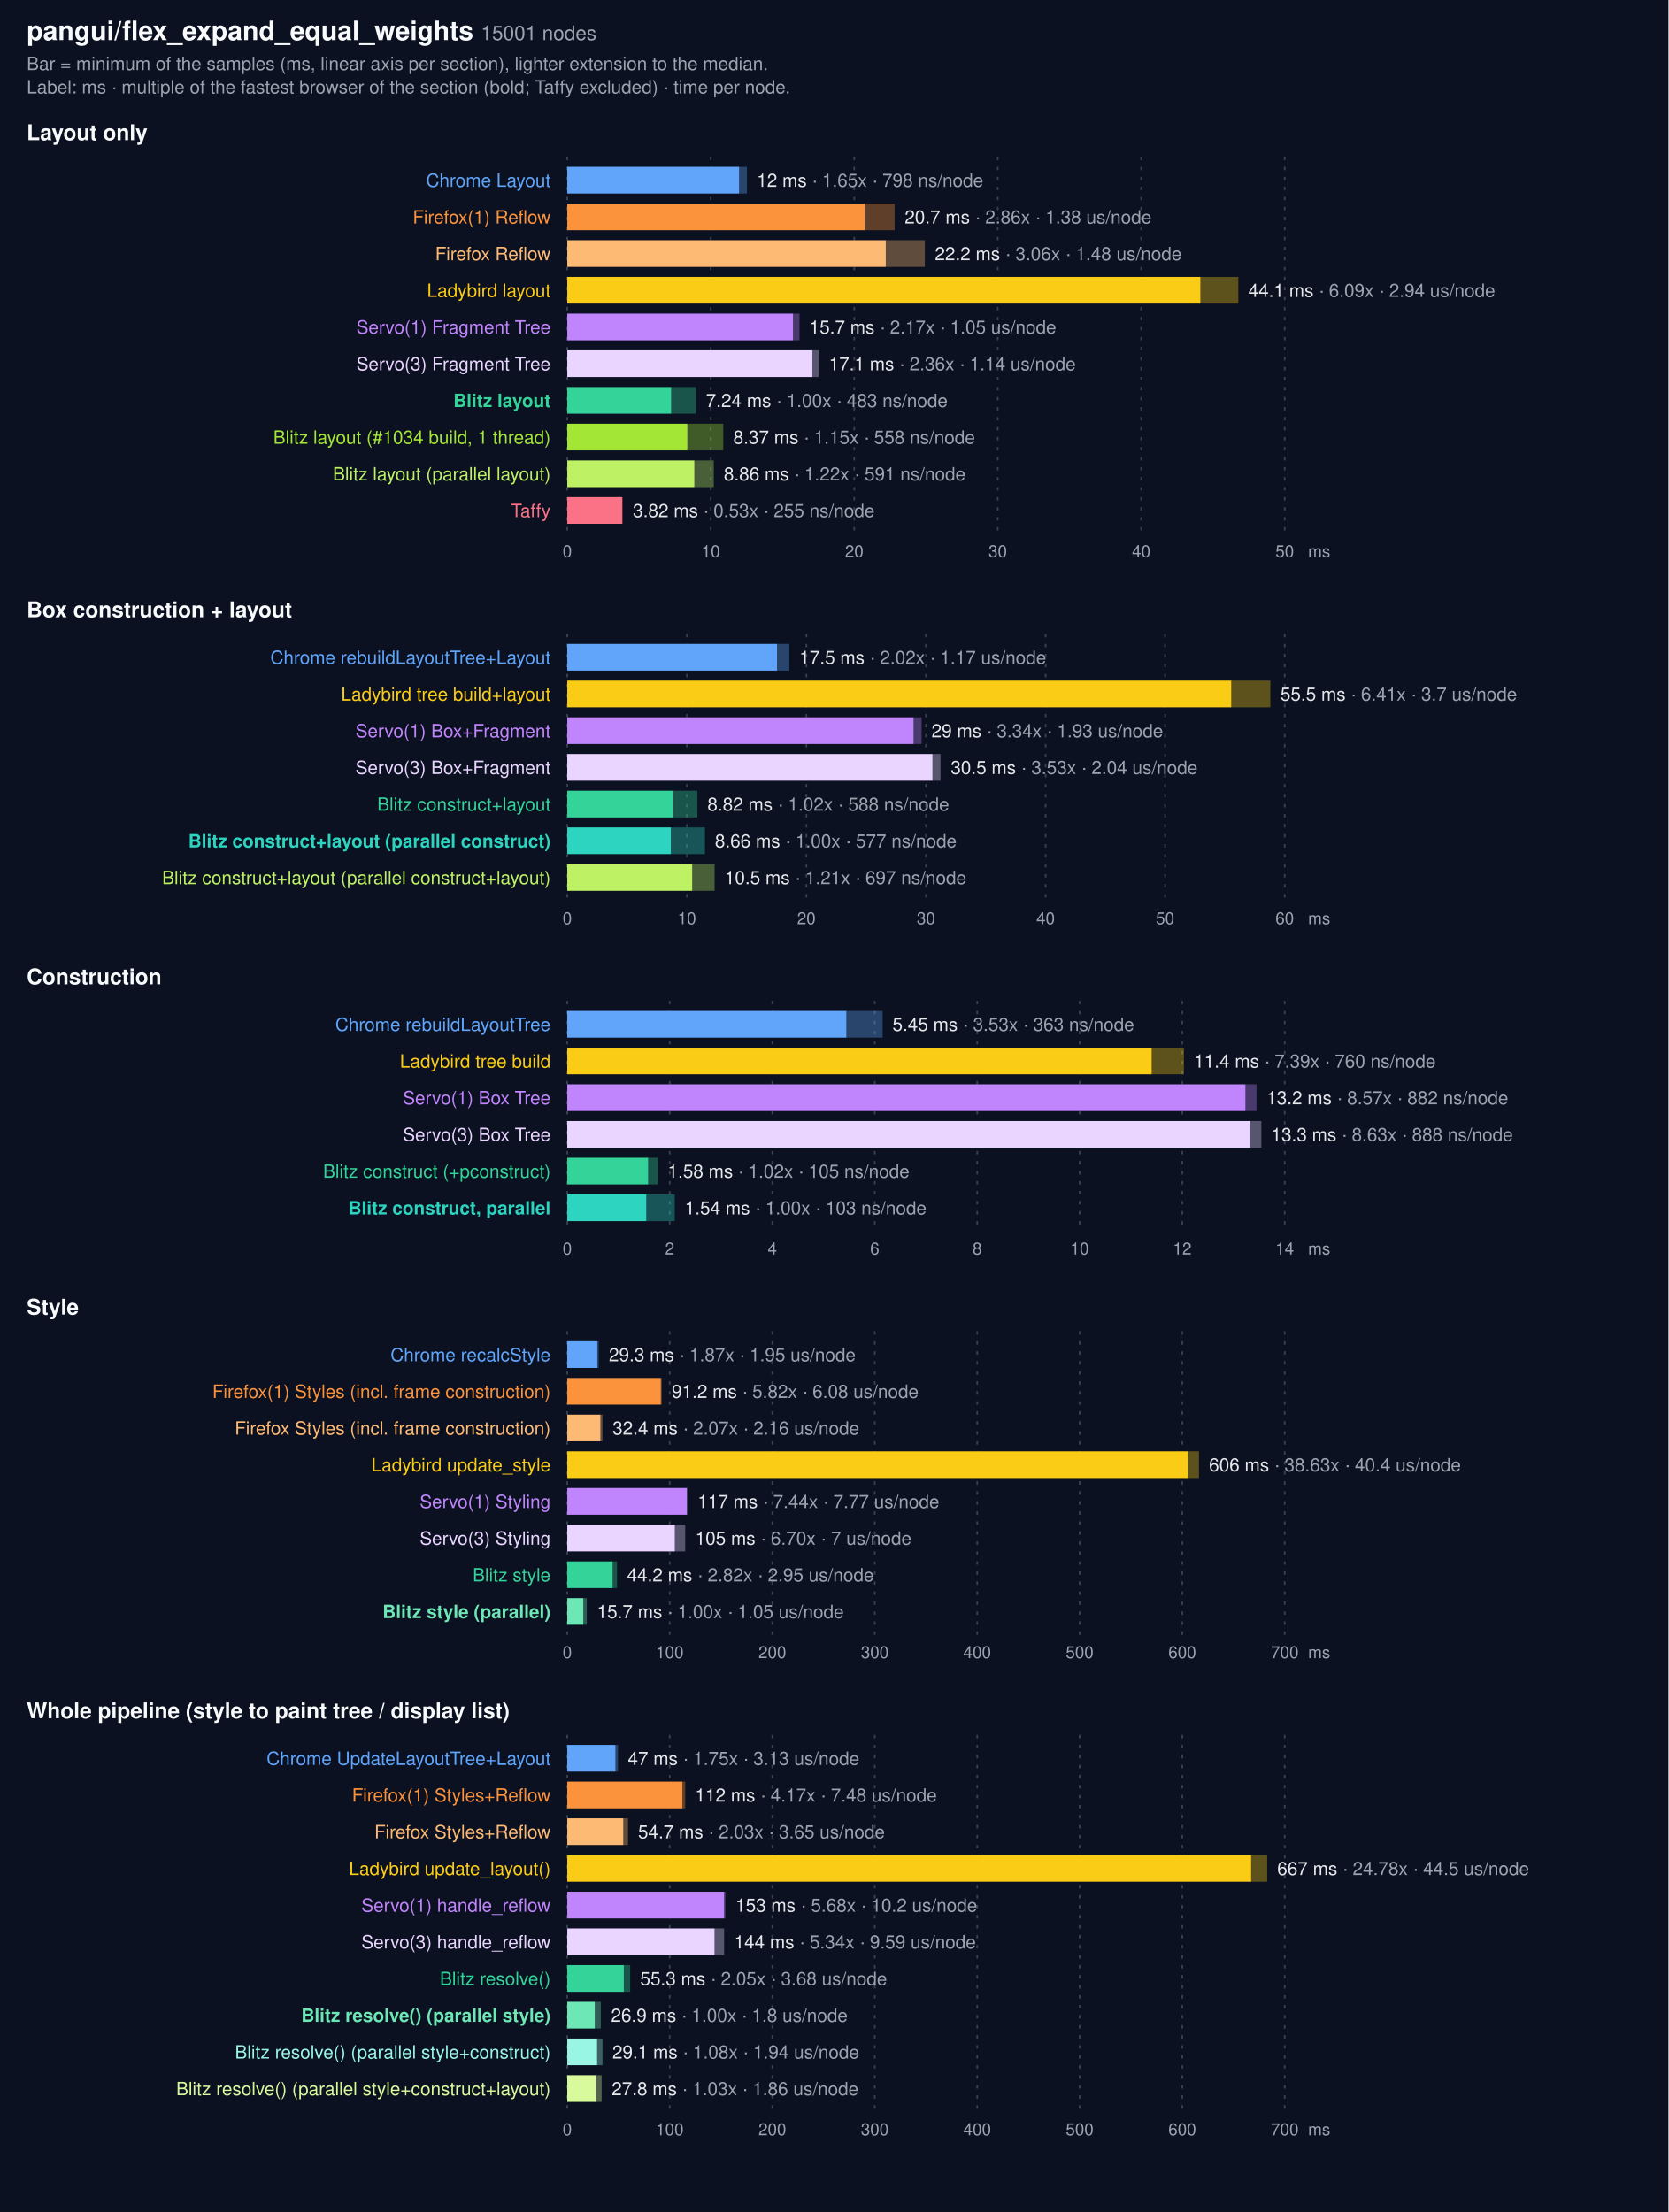
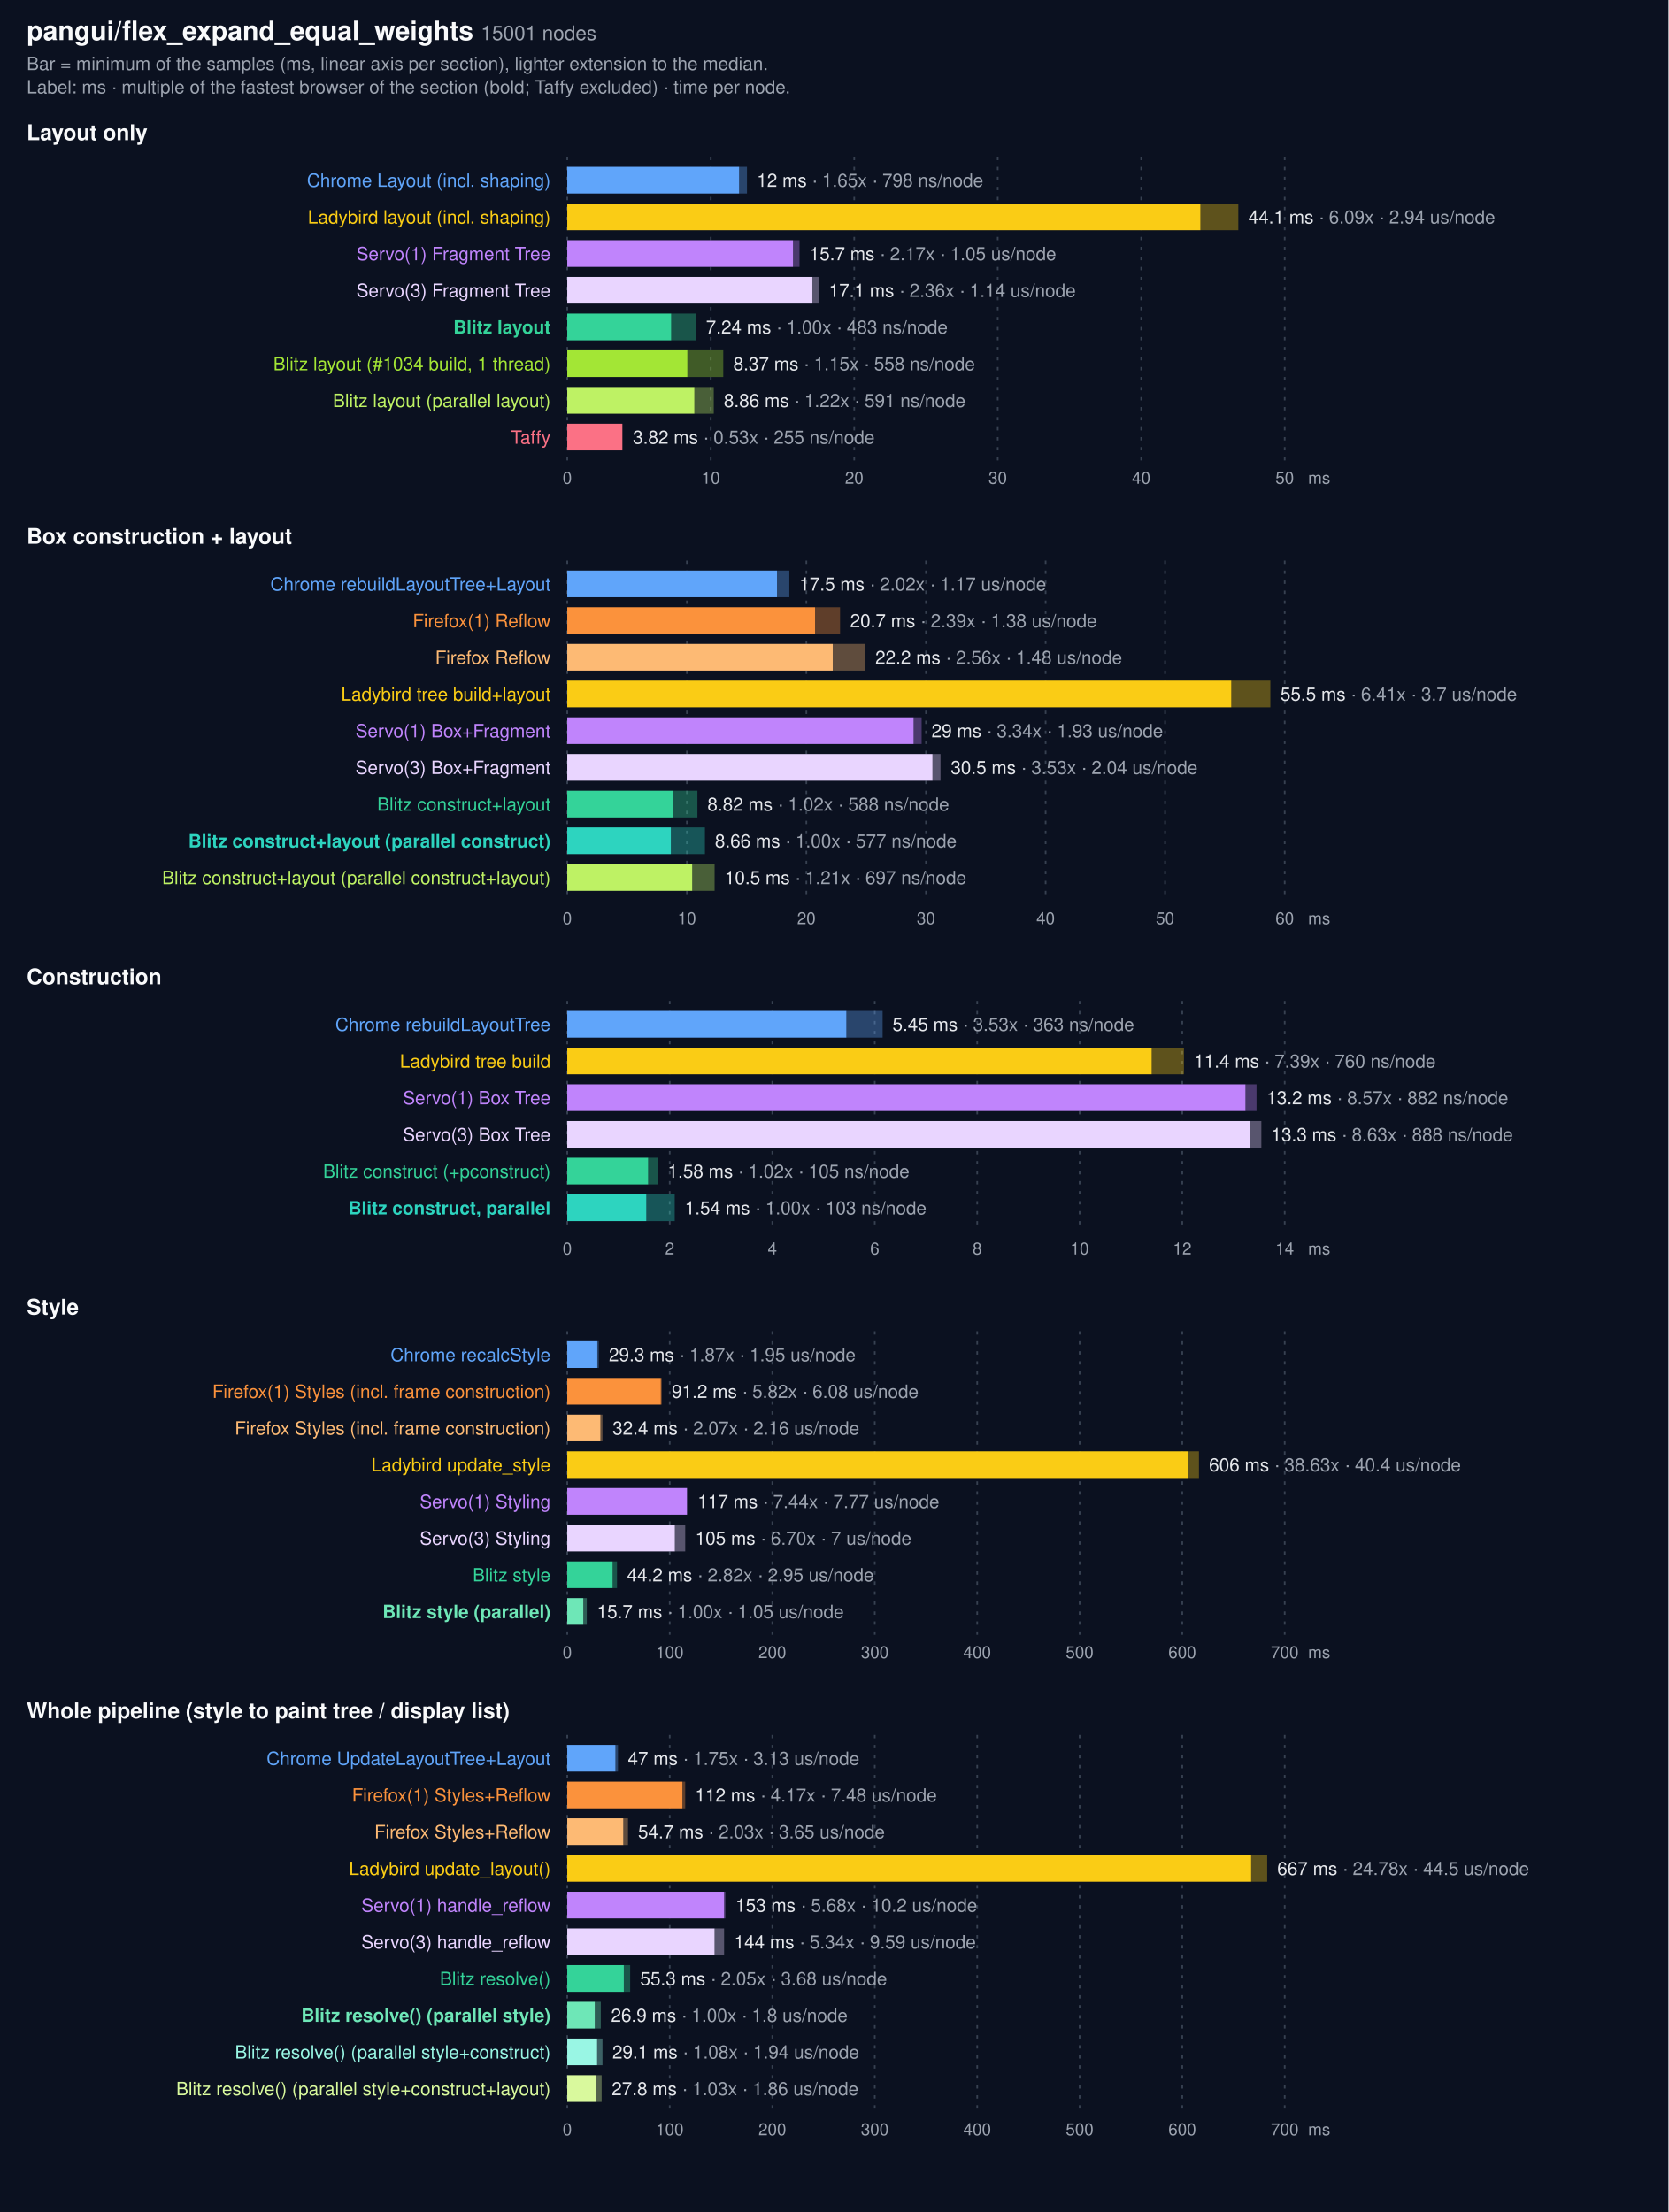
<svg xmlns="http://www.w3.org/2000/svg" width="1000" height="1326" viewBox="0 0 1000 1326" font-family="system-ui, -apple-system, Segoe UI, Helvetica, Arial, sans-serif">
  <rect width="1000" height="1326" fill="#0b1120" />
  <text x="16" y="24" fill="#f9fafb" font-size="16" font-weight="600">pangui/flex_expand_equal_weights <tspan fill="#9ca3af" font-size="12" font-weight="400">15001 nodes</tspan>
  </text>
  <text x="16" y="42" fill="#9ca3af" font-size="11">Bar = minimum of the samples (ms, linear axis per section), lighter extension to the median.</text>
  <text x="16" y="56" fill="#9ca3af" font-size="11">Label: ms · multiple of the fastest browser of the section (bold; Taffy excluded) · time per node.</text>
  <text x="16" y="84" fill="#f9fafb" font-size="13" font-weight="600">Layout only</text>
-   <line x1="340.0" x2="340.0" y1="94" y2="320" stroke="#374151" stroke-dasharray="2 4" />
-   <text x="340.0" y="334" fill="#9ca3af" font-size="10" text-anchor="middle">0</text>
-   <line x1="426.0" x2="426.0" y1="94" y2="320" stroke="#374151" stroke-dasharray="2 4" />
-   <text x="426.0" y="334" fill="#9ca3af" font-size="10" text-anchor="middle">10</text>
-   <line x1="512.0" x2="512.0" y1="94" y2="320" stroke="#374151" stroke-dasharray="2 4" />
-   <text x="512.0" y="334" fill="#9ca3af" font-size="10" text-anchor="middle">20</text>
-   <line x1="598.0" x2="598.0" y1="94" y2="320" stroke="#374151" stroke-dasharray="2 4" />
-   <text x="598.0" y="334" fill="#9ca3af" font-size="10" text-anchor="middle">30</text>
-   <line x1="684.0" x2="684.0" y1="94" y2="320" stroke="#374151" stroke-dasharray="2 4" />
-   <text x="684.0" y="334" fill="#9ca3af" font-size="10" text-anchor="middle">40</text>
-   <line x1="770.0" x2="770.0" y1="94" y2="320" stroke="#374151" stroke-dasharray="2 4" />
-   <text x="770.0" y="334" fill="#9ca3af" font-size="10" text-anchor="middle">50</text>
-   <text x="784" y="334" fill="#9ca3af" font-size="10">ms</text>
-   <text x="330" y="112" fill="#60a5fa" font-size="11" text-anchor="end">Chrome Layout</text>
+   <line x1="340.0" x2="340.0" y1="94" y2="276" stroke="#374151" stroke-dasharray="2 4" />
+   <text x="340.0" y="290" fill="#9ca3af" font-size="10" text-anchor="middle">0</text>
+   <line x1="426.0" x2="426.0" y1="94" y2="276" stroke="#374151" stroke-dasharray="2 4" />
+   <text x="426.0" y="290" fill="#9ca3af" font-size="10" text-anchor="middle">10</text>
+   <line x1="512.0" x2="512.0" y1="94" y2="276" stroke="#374151" stroke-dasharray="2 4" />
+   <text x="512.0" y="290" fill="#9ca3af" font-size="10" text-anchor="middle">20</text>
+   <line x1="598.0" x2="598.0" y1="94" y2="276" stroke="#374151" stroke-dasharray="2 4" />
+   <text x="598.0" y="290" fill="#9ca3af" font-size="10" text-anchor="middle">30</text>
+   <line x1="684.0" x2="684.0" y1="94" y2="276" stroke="#374151" stroke-dasharray="2 4" />
+   <text x="684.0" y="290" fill="#9ca3af" font-size="10" text-anchor="middle">40</text>
+   <line x1="770.0" x2="770.0" y1="94" y2="276" stroke="#374151" stroke-dasharray="2 4" />
+   <text x="770.0" y="290" fill="#9ca3af" font-size="10" text-anchor="middle">50</text>
+   <text x="784" y="290" fill="#9ca3af" font-size="10">ms</text>
+   <text x="330" y="112" fill="#60a5fa" font-size="11" text-anchor="end">Chrome Layout (incl. shaping)</text>
  <rect x="340" y="100" width="103.0" height="16" fill="#60a5fa" />
  <rect x="443.0" y="100" width="4.7" height="16" fill="#60a5fa" opacity="0.35" />
  <text x="453.6" y="112" fill="#e5e7eb" font-size="11">12 ms <tspan fill="#9ca3af">· 1.65x · 798 ns/node</tspan>
  </text>
-   <text x="330" y="134" fill="#fb923c" font-size="11" text-anchor="end">Firefox(1) Reflow</text>
-   <rect x="340" y="122" width="178.3" height="16" fill="#fb923c" />
-   <rect x="518.3" y="122" width="17.9" height="16" fill="#fb923c" opacity="0.35" />
-   <text x="542.2" y="134" fill="#e5e7eb" font-size="11">20.7 ms <tspan fill="#9ca3af">· 2.86x · 1.38 us/node</tspan>
-   </text>
-   <text x="330" y="156" fill="#fdba74" font-size="11" text-anchor="end">Firefox Reflow</text>
-   <rect x="340" y="144" width="190.9" height="16" fill="#fdba74" />
-   <rect x="530.9" y="144" width="23.4" height="16" fill="#fdba74" opacity="0.35" />
-   <text x="560.3" y="156" fill="#e5e7eb" font-size="11">22.2 ms <tspan fill="#9ca3af">· 3.06x · 1.48 us/node</tspan>
-   </text>
-   <text x="330" y="178" fill="#facc15" font-size="11" text-anchor="end">Ladybird layout</text>
-   <rect x="340" y="166" width="379.5" height="16" fill="#facc15" />
-   <rect x="719.5" y="166" width="22.7" height="16" fill="#facc15" opacity="0.35" />
-   <text x="748.2" y="178" fill="#e5e7eb" font-size="11">44.1 ms <tspan fill="#9ca3af">· 6.09x · 2.94 us/node</tspan>
-   </text>
-   <text x="330" y="200" fill="#c084fc" font-size="11" text-anchor="end">Servo(1) Fragment Tree</text>
-   <rect x="340" y="188" width="135.3" height="16" fill="#c084fc" />
-   <rect x="475.3" y="188" width="3.9" height="16" fill="#c084fc" opacity="0.35" />
-   <text x="485.1" y="200" fill="#e5e7eb" font-size="11">15.7 ms <tspan fill="#9ca3af">· 2.17x · 1.05 us/node</tspan>
-   </text>
-   <text x="330" y="222" fill="#e9d5ff" font-size="11" text-anchor="end">Servo(3) Fragment Tree</text>
-   <rect x="340" y="210" width="146.9" height="16" fill="#e9d5ff" />
-   <rect x="486.9" y="210" width="3.8" height="16" fill="#e9d5ff" opacity="0.35" />
-   <text x="496.8" y="222" fill="#e5e7eb" font-size="11">17.1 ms <tspan fill="#9ca3af">· 2.36x · 1.14 us/node</tspan>
-   </text>
-   <text x="330" y="244" fill="#34d399" font-size="11" text-anchor="end" font-weight="700">Blitz layout</text>
-   <rect x="340" y="232" width="62.3" height="16" fill="#34d399" />
-   <rect x="402.3" y="232" width="14.8" height="16" fill="#34d399" opacity="0.35" />
-   <text x="423.1" y="244" fill="#e5e7eb" font-size="11">7.24 ms <tspan fill="#9ca3af">· 1.00x · 483 ns/node</tspan>
-   </text>
-   <text x="330" y="266" fill="#a3e635" font-size="11" text-anchor="end">Blitz layout (#1034 build, 1 thread)</text>
-   <rect x="340" y="254" width="72.0" height="16" fill="#a3e635" />
-   <rect x="412.0" y="254" width="21.5" height="16" fill="#a3e635" opacity="0.35" />
-   <text x="439.5" y="266" fill="#e5e7eb" font-size="11">8.37 ms <tspan fill="#9ca3af">· 1.15x · 558 ns/node</tspan>
-   </text>
-   <text x="330" y="288" fill="#bef264" font-size="11" text-anchor="end">Blitz layout (parallel layout)</text>
-   <rect x="340" y="276" width="76.2" height="16" fill="#bef264" />
-   <rect x="416.2" y="276" width="11.6" height="16" fill="#bef264" opacity="0.35" />
-   <text x="433.8" y="288" fill="#e5e7eb" font-size="11">8.86 ms <tspan fill="#9ca3af">· 1.22x · 591 ns/node</tspan>
-   </text>
-   <text x="330" y="310" fill="#fb7185" font-size="11" text-anchor="end">Taffy</text>
-   <rect x="340" y="298" width="32.9" height="16" fill="#fb7185" />
-   <rect x="372.9" y="298" width="0.4" height="16" fill="#fb7185" opacity="0.35" />
-   <text x="379.3" y="310" fill="#e5e7eb" font-size="11">3.82 ms <tspan fill="#9ca3af">· 0.53x · 255 ns/node</tspan>
-   </text>
-   <text x="16" y="370" fill="#f9fafb" font-size="13" font-weight="600">Box construction + layout</text>
-   <line x1="340.0" x2="340.0" y1="380" y2="540" stroke="#374151" stroke-dasharray="2 4" />
+   <text x="330" y="134" fill="#facc15" font-size="11" text-anchor="end">Ladybird layout (incl. shaping)</text>
+   <rect x="340" y="122" width="379.5" height="16" fill="#facc15" />
+   <rect x="719.5" y="122" width="22.7" height="16" fill="#facc15" opacity="0.35" />
+   <text x="748.2" y="134" fill="#e5e7eb" font-size="11">44.1 ms <tspan fill="#9ca3af">· 6.09x · 2.94 us/node</tspan>
+   </text>
+   <text x="330" y="156" fill="#c084fc" font-size="11" text-anchor="end">Servo(1) Fragment Tree</text>
+   <rect x="340" y="144" width="135.3" height="16" fill="#c084fc" />
+   <rect x="475.3" y="144" width="3.9" height="16" fill="#c084fc" opacity="0.35" />
+   <text x="485.1" y="156" fill="#e5e7eb" font-size="11">15.7 ms <tspan fill="#9ca3af">· 2.17x · 1.05 us/node</tspan>
+   </text>
+   <text x="330" y="178" fill="#e9d5ff" font-size="11" text-anchor="end">Servo(3) Fragment Tree</text>
+   <rect x="340" y="166" width="146.9" height="16" fill="#e9d5ff" />
+   <rect x="486.9" y="166" width="3.8" height="16" fill="#e9d5ff" opacity="0.35" />
+   <text x="496.8" y="178" fill="#e5e7eb" font-size="11">17.1 ms <tspan fill="#9ca3af">· 2.36x · 1.14 us/node</tspan>
+   </text>
+   <text x="330" y="200" fill="#34d399" font-size="11" text-anchor="end" font-weight="700">Blitz layout</text>
+   <rect x="340" y="188" width="62.3" height="16" fill="#34d399" />
+   <rect x="402.3" y="188" width="14.8" height="16" fill="#34d399" opacity="0.35" />
+   <text x="423.1" y="200" fill="#e5e7eb" font-size="11">7.24 ms <tspan fill="#9ca3af">· 1.00x · 483 ns/node</tspan>
+   </text>
+   <text x="330" y="222" fill="#a3e635" font-size="11" text-anchor="end">Blitz layout (#1034 build, 1 thread)</text>
+   <rect x="340" y="210" width="72.0" height="16" fill="#a3e635" />
+   <rect x="412.0" y="210" width="21.5" height="16" fill="#a3e635" opacity="0.35" />
+   <text x="439.5" y="222" fill="#e5e7eb" font-size="11">8.37 ms <tspan fill="#9ca3af">· 1.15x · 558 ns/node</tspan>
+   </text>
+   <text x="330" y="244" fill="#bef264" font-size="11" text-anchor="end">Blitz layout (parallel layout)</text>
+   <rect x="340" y="232" width="76.2" height="16" fill="#bef264" />
+   <rect x="416.2" y="232" width="11.6" height="16" fill="#bef264" opacity="0.35" />
+   <text x="433.8" y="244" fill="#e5e7eb" font-size="11">8.86 ms <tspan fill="#9ca3af">· 1.22x · 591 ns/node</tspan>
+   </text>
+   <text x="330" y="266" fill="#fb7185" font-size="11" text-anchor="end">Taffy</text>
+   <rect x="340" y="254" width="32.9" height="16" fill="#fb7185" />
+   <rect x="372.9" y="254" width="0.4" height="16" fill="#fb7185" opacity="0.35" />
+   <text x="379.3" y="266" fill="#e5e7eb" font-size="11">3.82 ms <tspan fill="#9ca3af">· 0.53x · 255 ns/node</tspan>
+   </text>
+   <text x="16" y="326" fill="#f9fafb" font-size="13" font-weight="600">Box construction + layout</text>
+   <line x1="340.0" x2="340.0" y1="336" y2="540" stroke="#374151" stroke-dasharray="2 4" />
  <text x="340.0" y="554" fill="#9ca3af" font-size="10" text-anchor="middle">0</text>
-   <line x1="411.7" x2="411.7" y1="380" y2="540" stroke="#374151" stroke-dasharray="2 4" />
+   <line x1="411.7" x2="411.7" y1="336" y2="540" stroke="#374151" stroke-dasharray="2 4" />
  <text x="411.7" y="554" fill="#9ca3af" font-size="10" text-anchor="middle">10</text>
-   <line x1="483.3" x2="483.3" y1="380" y2="540" stroke="#374151" stroke-dasharray="2 4" />
+   <line x1="483.3" x2="483.3" y1="336" y2="540" stroke="#374151" stroke-dasharray="2 4" />
  <text x="483.3" y="554" fill="#9ca3af" font-size="10" text-anchor="middle">20</text>
-   <line x1="555.0" x2="555.0" y1="380" y2="540" stroke="#374151" stroke-dasharray="2 4" />
+   <line x1="555.0" x2="555.0" y1="336" y2="540" stroke="#374151" stroke-dasharray="2 4" />
  <text x="555.0" y="554" fill="#9ca3af" font-size="10" text-anchor="middle">30</text>
-   <line x1="626.7" x2="626.7" y1="380" y2="540" stroke="#374151" stroke-dasharray="2 4" />
+   <line x1="626.7" x2="626.7" y1="336" y2="540" stroke="#374151" stroke-dasharray="2 4" />
  <text x="626.7" y="554" fill="#9ca3af" font-size="10" text-anchor="middle">40</text>
-   <line x1="698.3" x2="698.3" y1="380" y2="540" stroke="#374151" stroke-dasharray="2 4" />
+   <line x1="698.3" x2="698.3" y1="336" y2="540" stroke="#374151" stroke-dasharray="2 4" />
  <text x="698.3" y="554" fill="#9ca3af" font-size="10" text-anchor="middle">50</text>
-   <line x1="770.0" x2="770.0" y1="380" y2="540" stroke="#374151" stroke-dasharray="2 4" />
+   <line x1="770.0" x2="770.0" y1="336" y2="540" stroke="#374151" stroke-dasharray="2 4" />
  <text x="770.0" y="554" fill="#9ca3af" font-size="10" text-anchor="middle">60</text>
  <text x="784" y="554" fill="#9ca3af" font-size="10">ms</text>
-   <text x="330" y="398" fill="#60a5fa" font-size="11" text-anchor="end">Chrome rebuildLayoutTree+Layout</text>
-   <rect x="340" y="386" width="125.7" height="16" fill="#60a5fa" />
-   <rect x="465.7" y="386" width="7.4" height="16" fill="#60a5fa" opacity="0.35" />
-   <text x="479.1" y="398" fill="#e5e7eb" font-size="11">17.5 ms <tspan fill="#9ca3af">· 2.02x · 1.17 us/node</tspan>
+   <text x="330" y="354" fill="#60a5fa" font-size="11" text-anchor="end">Chrome rebuildLayoutTree+Layout</text>
+   <rect x="340" y="342" width="125.7" height="16" fill="#60a5fa" />
+   <rect x="465.7" y="342" width="7.4" height="16" fill="#60a5fa" opacity="0.35" />
+   <text x="479.1" y="354" fill="#e5e7eb" font-size="11">17.5 ms <tspan fill="#9ca3af">· 2.02x · 1.17 us/node</tspan>
+   </text>
+   <text x="330" y="376" fill="#fb923c" font-size="11" text-anchor="end">Firefox(1) Reflow</text>
+   <rect x="340" y="364" width="148.5" height="16" fill="#fb923c" />
+   <rect x="488.5" y="364" width="15.0" height="16" fill="#fb923c" opacity="0.35" />
+   <text x="509.5" y="376" fill="#e5e7eb" font-size="11">20.7 ms <tspan fill="#9ca3af">· 2.39x · 1.38 us/node</tspan>
+   </text>
+   <text x="330" y="398" fill="#fdba74" font-size="11" text-anchor="end">Firefox Reflow</text>
+   <rect x="340" y="386" width="159.1" height="16" fill="#fdba74" />
+   <rect x="499.1" y="386" width="19.5" height="16" fill="#fdba74" opacity="0.35" />
+   <text x="524.6" y="398" fill="#e5e7eb" font-size="11">22.2 ms <tspan fill="#9ca3af">· 2.56x · 1.48 us/node</tspan>
  </text>
  <text x="330" y="420" fill="#facc15" font-size="11" text-anchor="end">Ladybird tree build+layout</text>
  <rect x="340" y="408" width="398.0" height="16" fill="#facc15" />
  <rect x="738.0" y="408" width="23.4" height="16" fill="#facc15" opacity="0.35" />
  <text x="767.4" y="420" fill="#e5e7eb" font-size="11">55.5 ms <tspan fill="#9ca3af">· 6.41x · 3.7 us/node</tspan>
  </text>
  <text x="330" y="442" fill="#c084fc" font-size="11" text-anchor="end">Servo(1) Box+Fragment</text>
  <rect x="340" y="430" width="207.6" height="16" fill="#c084fc" />
  <rect x="547.6" y="430" width="4.8" height="16" fill="#c084fc" opacity="0.35" />
  <text x="558.3" y="442" fill="#e5e7eb" font-size="11">29 ms <tspan fill="#9ca3af">· 3.34x · 1.93 us/node</tspan>
  </text>
  <text x="330" y="464" fill="#e9d5ff" font-size="11" text-anchor="end">Servo(3) Box+Fragment</text>
  <rect x="340" y="452" width="218.9" height="16" fill="#e9d5ff" />
  <rect x="558.9" y="452" width="4.8" height="16" fill="#e9d5ff" opacity="0.35" />
  <text x="569.8" y="464" fill="#e5e7eb" font-size="11">30.5 ms <tspan fill="#9ca3af">· 3.53x · 2.04 us/node</tspan>
  </text>
  <text x="330" y="486" fill="#34d399" font-size="11" text-anchor="end">Blitz construct+layout</text>
  <rect x="340" y="474" width="63.2" height="16" fill="#34d399" />
  <rect x="403.2" y="474" width="14.8" height="16" fill="#34d399" opacity="0.35" />
  <text x="424.0" y="486" fill="#e5e7eb" font-size="11">8.82 ms <tspan fill="#9ca3af">· 1.02x · 588 ns/node</tspan>
  </text>
  <text x="330" y="508" fill="#2dd4bf" font-size="11" text-anchor="end" font-weight="700">Blitz construct+layout (parallel construct)</text>
  <rect x="340" y="496" width="62.1" height="16" fill="#2dd4bf" />
  <rect x="402.1" y="496" width="20.4" height="16" fill="#2dd4bf" opacity="0.35" />
  <text x="428.5" y="508" fill="#e5e7eb" font-size="11">8.66 ms <tspan fill="#9ca3af">· 1.00x · 577 ns/node</tspan>
  </text>
  <text x="330" y="530" fill="#bef264" font-size="11" text-anchor="end">Blitz construct+layout (parallel construct+layout)</text>
  <rect x="340" y="518" width="74.9" height="16" fill="#bef264" />
  <rect x="414.9" y="518" width="13.4" height="16" fill="#bef264" opacity="0.35" />
  <text x="434.3" y="530" fill="#e5e7eb" font-size="11">10.5 ms <tspan fill="#9ca3af">· 1.21x · 697 ns/node</tspan>
  </text>
  <text x="16" y="590" fill="#f9fafb" font-size="13" font-weight="600">Construction</text>
  <line x1="340.0" x2="340.0" y1="600" y2="738" stroke="#374151" stroke-dasharray="2 4" />
  <text x="340.0" y="752" fill="#9ca3af" font-size="10" text-anchor="middle">0</text>
  <line x1="401.4" x2="401.4" y1="600" y2="738" stroke="#374151" stroke-dasharray="2 4" />
  <text x="401.4" y="752" fill="#9ca3af" font-size="10" text-anchor="middle">2</text>
  <line x1="462.9" x2="462.9" y1="600" y2="738" stroke="#374151" stroke-dasharray="2 4" />
  <text x="462.9" y="752" fill="#9ca3af" font-size="10" text-anchor="middle">4</text>
  <line x1="524.3" x2="524.3" y1="600" y2="738" stroke="#374151" stroke-dasharray="2 4" />
  <text x="524.3" y="752" fill="#9ca3af" font-size="10" text-anchor="middle">6</text>
  <line x1="585.7" x2="585.7" y1="600" y2="738" stroke="#374151" stroke-dasharray="2 4" />
  <text x="585.7" y="752" fill="#9ca3af" font-size="10" text-anchor="middle">8</text>
  <line x1="647.1" x2="647.1" y1="600" y2="738" stroke="#374151" stroke-dasharray="2 4" />
  <text x="647.1" y="752" fill="#9ca3af" font-size="10" text-anchor="middle">10</text>
  <line x1="708.6" x2="708.6" y1="600" y2="738" stroke="#374151" stroke-dasharray="2 4" />
  <text x="708.6" y="752" fill="#9ca3af" font-size="10" text-anchor="middle">12</text>
  <line x1="770.0" x2="770.0" y1="600" y2="738" stroke="#374151" stroke-dasharray="2 4" />
  <text x="770.0" y="752" fill="#9ca3af" font-size="10" text-anchor="middle">14</text>
  <text x="784" y="752" fill="#9ca3af" font-size="10">ms</text>
  <text x="330" y="618" fill="#60a5fa" font-size="11" text-anchor="end">Chrome rebuildLayoutTree</text>
  <rect x="340" y="606" width="167.3" height="16" fill="#60a5fa" />
  <rect x="507.3" y="606" width="21.7" height="16" fill="#60a5fa" opacity="0.35" />
  <text x="534.9" y="618" fill="#e5e7eb" font-size="11">5.45 ms <tspan fill="#9ca3af">· 3.53x · 363 ns/node</tspan>
  </text>
  <text x="330" y="640" fill="#facc15" font-size="11" text-anchor="end">Ladybird tree build</text>
  <rect x="340" y="628" width="350.3" height="16" fill="#facc15" />
  <rect x="690.3" y="628" width="19.3" height="16" fill="#facc15" opacity="0.35" />
  <text x="715.6" y="640" fill="#e5e7eb" font-size="11">11.4 ms <tspan fill="#9ca3af">· 7.39x · 760 ns/node</tspan>
  </text>
  <text x="330" y="662" fill="#c084fc" font-size="11" text-anchor="end">Servo(1) Box Tree</text>
  <rect x="340" y="650" width="406.5" height="16" fill="#c084fc" />
  <rect x="746.5" y="650" width="6.6" height="16" fill="#c084fc" opacity="0.35" />
  <text x="759.1" y="662" fill="#e5e7eb" font-size="11">13.2 ms <tspan fill="#9ca3af">· 8.57x · 882 ns/node</tspan>
  </text>
  <text x="330" y="684" fill="#e9d5ff" font-size="11" text-anchor="end">Servo(3) Box Tree</text>
  <rect x="340" y="672" width="409.3" height="16" fill="#e9d5ff" />
  <rect x="749.3" y="672" width="6.7" height="16" fill="#e9d5ff" opacity="0.35" />
  <text x="761.9" y="684" fill="#e5e7eb" font-size="11">13.3 ms <tspan fill="#9ca3af">· 8.63x · 888 ns/node</tspan>
  </text>
  <text x="330" y="706" fill="#34d399" font-size="11" text-anchor="end">Blitz construct (+pconstruct)</text>
  <rect x="340" y="694" width="48.5" height="16" fill="#34d399" />
  <rect x="388.5" y="694" width="5.8" height="16" fill="#34d399" opacity="0.35" />
  <text x="400.2" y="706" fill="#e5e7eb" font-size="11">1.58 ms <tspan fill="#9ca3af">· 1.02x · 105 ns/node</tspan>
  </text>
  <text x="330" y="728" fill="#2dd4bf" font-size="11" text-anchor="end" font-weight="700">Blitz construct, parallel</text>
  <rect x="340" y="716" width="47.4" height="16" fill="#2dd4bf" />
  <rect x="387.4" y="716" width="17.0" height="16" fill="#2dd4bf" opacity="0.35" />
  <text x="410.4" y="728" fill="#e5e7eb" font-size="11">1.54 ms <tspan fill="#9ca3af">· 1.00x · 103 ns/node</tspan>
  </text>
  <text x="16" y="788" fill="#f9fafb" font-size="13" font-weight="600">Style</text>
  <line x1="340.0" x2="340.0" y1="798" y2="980" stroke="#374151" stroke-dasharray="2 4" />
  <text x="340.0" y="994" fill="#9ca3af" font-size="10" text-anchor="middle">0</text>
  <line x1="401.4" x2="401.4" y1="798" y2="980" stroke="#374151" stroke-dasharray="2 4" />
  <text x="401.4" y="994" fill="#9ca3af" font-size="10" text-anchor="middle">100</text>
  <line x1="462.9" x2="462.9" y1="798" y2="980" stroke="#374151" stroke-dasharray="2 4" />
  <text x="462.9" y="994" fill="#9ca3af" font-size="10" text-anchor="middle">200</text>
  <line x1="524.3" x2="524.3" y1="798" y2="980" stroke="#374151" stroke-dasharray="2 4" />
  <text x="524.3" y="994" fill="#9ca3af" font-size="10" text-anchor="middle">300</text>
  <line x1="585.7" x2="585.7" y1="798" y2="980" stroke="#374151" stroke-dasharray="2 4" />
  <text x="585.7" y="994" fill="#9ca3af" font-size="10" text-anchor="middle">400</text>
  <line x1="647.1" x2="647.1" y1="798" y2="980" stroke="#374151" stroke-dasharray="2 4" />
  <text x="647.1" y="994" fill="#9ca3af" font-size="10" text-anchor="middle">500</text>
  <line x1="708.6" x2="708.6" y1="798" y2="980" stroke="#374151" stroke-dasharray="2 4" />
  <text x="708.6" y="994" fill="#9ca3af" font-size="10" text-anchor="middle">600</text>
  <line x1="770.0" x2="770.0" y1="798" y2="980" stroke="#374151" stroke-dasharray="2 4" />
  <text x="770.0" y="994" fill="#9ca3af" font-size="10" text-anchor="middle">700</text>
  <text x="784" y="994" fill="#9ca3af" font-size="10">ms</text>
  <text x="330" y="816" fill="#60a5fa" font-size="11" text-anchor="end">Chrome recalcStyle</text>
  <rect x="340" y="804" width="18.0" height="16" fill="#60a5fa" />
  <rect x="358.0" y="804" width="0.9" height="16" fill="#60a5fa" opacity="0.35" />
  <text x="364.9" y="816" fill="#e5e7eb" font-size="11">29.3 ms <tspan fill="#9ca3af">· 1.87x · 1.95 us/node</tspan>
  </text>
  <text x="330" y="838" fill="#fb923c" font-size="11" text-anchor="end">Firefox(1) Styles (incl. frame construction)</text>
  <rect x="340" y="826" width="56.1" height="16" fill="#fb923c" />
  <rect x="396.1" y="826" width="0.6" height="16" fill="#fb923c" opacity="0.35" />
  <text x="402.6" y="838" fill="#e5e7eb" font-size="11">91.2 ms <tspan fill="#9ca3af">· 5.82x · 6.08 us/node</tspan>
  </text>
  <text x="330" y="860" fill="#fdba74" font-size="11" text-anchor="end">Firefox Styles (incl. frame construction)</text>
  <rect x="340" y="848" width="19.9" height="16" fill="#fdba74" />
  <rect x="359.9" y="848" width="1.2" height="16" fill="#fdba74" opacity="0.35" />
  <text x="367.1" y="860" fill="#e5e7eb" font-size="11">32.4 ms <tspan fill="#9ca3af">· 2.07x · 2.16 us/node</tspan>
  </text>
  <text x="330" y="882" fill="#facc15" font-size="11" text-anchor="end">Ladybird update_style</text>
  <rect x="340" y="870" width="372.0" height="16" fill="#facc15" />
  <rect x="712.0" y="870" width="6.6" height="16" fill="#facc15" opacity="0.35" />
  <text x="724.6" y="882" fill="#e5e7eb" font-size="11">606 ms <tspan fill="#9ca3af">· 38.63x · 40.4 us/node</tspan>
  </text>
  <text x="330" y="904" fill="#c084fc" font-size="11" text-anchor="end">Servo(1) Styling</text>
  <rect x="340" y="892" width="71.6" height="16" fill="#c084fc" />
  <rect x="411.6" y="892" width="0.5" height="16" fill="#c084fc" opacity="0.35" />
  <text x="418.1" y="904" fill="#e5e7eb" font-size="11">117 ms <tspan fill="#9ca3af">· 7.44x · 7.77 us/node</tspan>
  </text>
  <text x="330" y="926" fill="#e9d5ff" font-size="11" text-anchor="end">Servo(3) Styling</text>
  <rect x="340" y="914" width="64.5" height="16" fill="#e9d5ff" />
  <rect x="404.5" y="914" width="6.2" height="16" fill="#e9d5ff" opacity="0.35" />
  <text x="416.7" y="926" fill="#e5e7eb" font-size="11">105 ms <tspan fill="#9ca3af">· 6.70x · 7 us/node</tspan>
  </text>
  <text x="330" y="948" fill="#34d399" font-size="11" text-anchor="end">Blitz style</text>
  <rect x="340" y="936" width="27.2" height="16" fill="#34d399" />
  <rect x="367.2" y="936" width="2.6" height="16" fill="#34d399" opacity="0.35" />
  <text x="375.8" y="948" fill="#e5e7eb" font-size="11">44.2 ms <tspan fill="#9ca3af">· 2.82x · 2.95 us/node</tspan>
  </text>
  <text x="330" y="970" fill="#6ee7b7" font-size="11" text-anchor="end" font-weight="700">Blitz style (parallel)</text>
  <rect x="340" y="958" width="9.6" height="16" fill="#6ee7b7" />
  <rect x="349.6" y="958" width="2.1" height="16" fill="#6ee7b7" opacity="0.35" />
  <text x="357.8" y="970" fill="#e5e7eb" font-size="11">15.7 ms <tspan fill="#9ca3af">· 1.00x · 1.05 us/node</tspan>
  </text>
  <text x="16" y="1030" fill="#f9fafb" font-size="13" font-weight="600">Whole pipeline (style to paint tree / display list)</text>
  <line x1="340.0" x2="340.0" y1="1040" y2="1266" stroke="#374151" stroke-dasharray="2 4" />
  <text x="340.0" y="1280" fill="#9ca3af" font-size="10" text-anchor="middle">0</text>
  <line x1="401.4" x2="401.4" y1="1040" y2="1266" stroke="#374151" stroke-dasharray="2 4" />
  <text x="401.4" y="1280" fill="#9ca3af" font-size="10" text-anchor="middle">100</text>
  <line x1="462.9" x2="462.9" y1="1040" y2="1266" stroke="#374151" stroke-dasharray="2 4" />
  <text x="462.9" y="1280" fill="#9ca3af" font-size="10" text-anchor="middle">200</text>
  <line x1="524.3" x2="524.3" y1="1040" y2="1266" stroke="#374151" stroke-dasharray="2 4" />
  <text x="524.3" y="1280" fill="#9ca3af" font-size="10" text-anchor="middle">300</text>
  <line x1="585.7" x2="585.7" y1="1040" y2="1266" stroke="#374151" stroke-dasharray="2 4" />
  <text x="585.7" y="1280" fill="#9ca3af" font-size="10" text-anchor="middle">400</text>
  <line x1="647.1" x2="647.1" y1="1040" y2="1266" stroke="#374151" stroke-dasharray="2 4" />
  <text x="647.1" y="1280" fill="#9ca3af" font-size="10" text-anchor="middle">500</text>
  <line x1="708.6" x2="708.6" y1="1040" y2="1266" stroke="#374151" stroke-dasharray="2 4" />
  <text x="708.6" y="1280" fill="#9ca3af" font-size="10" text-anchor="middle">600</text>
  <line x1="770.0" x2="770.0" y1="1040" y2="1266" stroke="#374151" stroke-dasharray="2 4" />
  <text x="770.0" y="1280" fill="#9ca3af" font-size="10" text-anchor="middle">700</text>
  <text x="784" y="1280" fill="#9ca3af" font-size="10">ms</text>
  <text x="330" y="1058" fill="#60a5fa" font-size="11" text-anchor="end">Chrome UpdateLayoutTree+Layout</text>
  <rect x="340" y="1046" width="28.9" height="16" fill="#60a5fa" />
  <rect x="368.9" y="1046" width="1.5" height="16" fill="#60a5fa" opacity="0.35" />
  <text x="376.3" y="1058" fill="#e5e7eb" font-size="11">47 ms <tspan fill="#9ca3af">· 1.75x · 3.13 us/node</tspan>
  </text>
  <text x="330" y="1080" fill="#fb923c" font-size="11" text-anchor="end">Firefox(1) Styles+Reflow</text>
  <rect x="340" y="1068" width="69.0" height="16" fill="#fb923c" />
  <rect x="409.0" y="1068" width="1.7" height="16" fill="#fb923c" opacity="0.35" />
  <text x="416.6" y="1080" fill="#e5e7eb" font-size="11">112 ms <tspan fill="#9ca3af">· 4.17x · 7.48 us/node</tspan>
  </text>
  <text x="330" y="1102" fill="#fdba74" font-size="11" text-anchor="end">Firefox Styles+Reflow</text>
  <rect x="340" y="1090" width="33.6" height="16" fill="#fdba74" />
  <rect x="373.6" y="1090" width="2.8" height="16" fill="#fdba74" opacity="0.35" />
  <text x="382.4" y="1102" fill="#e5e7eb" font-size="11">54.7 ms <tspan fill="#9ca3af">· 2.03x · 3.65 us/node</tspan>
  </text>
  <text x="330" y="1124" fill="#facc15" font-size="11" text-anchor="end">Ladybird update_layout()</text>
  <rect x="340" y="1112" width="409.9" height="16" fill="#facc15" />
  <rect x="749.9" y="1112" width="9.6" height="16" fill="#facc15" opacity="0.35" />
  <text x="765.5" y="1124" fill="#e5e7eb" font-size="11">667 ms <tspan fill="#9ca3af">· 24.78x · 44.5 us/node</tspan>
  </text>
  <text x="330" y="1146" fill="#c084fc" font-size="11" text-anchor="end">Servo(1) handle_reflow</text>
  <rect x="340" y="1134" width="94.0" height="16" fill="#c084fc" />
  <rect x="434.0" y="1134" width="0.8" height="16" fill="#c084fc" opacity="0.35" />
  <text x="440.8" y="1146" fill="#e5e7eb" font-size="11">153 ms <tspan fill="#9ca3af">· 5.68x · 10.2 us/node</tspan>
  </text>
  <text x="330" y="1168" fill="#e9d5ff" font-size="11" text-anchor="end">Servo(3) handle_reflow</text>
  <rect x="340" y="1156" width="88.3" height="16" fill="#e9d5ff" />
  <rect x="428.3" y="1156" width="5.7" height="16" fill="#e9d5ff" opacity="0.35" />
  <text x="440.0" y="1168" fill="#e5e7eb" font-size="11">144 ms <tspan fill="#9ca3af">· 5.34x · 9.59 us/node</tspan>
  </text>
  <text x="330" y="1190" fill="#34d399" font-size="11" text-anchor="end">Blitz resolve()</text>
  <rect x="340" y="1178" width="33.9" height="16" fill="#34d399" />
  <rect x="373.9" y="1178" width="3.8" height="16" fill="#34d399" opacity="0.35" />
  <text x="383.7" y="1190" fill="#e5e7eb" font-size="11">55.3 ms <tspan fill="#9ca3af">· 2.05x · 3.68 us/node</tspan>
  </text>
  <text x="330" y="1212" fill="#6ee7b7" font-size="11" text-anchor="end" font-weight="700">Blitz resolve() (parallel style)</text>
  <rect x="340" y="1200" width="16.5" height="16" fill="#6ee7b7" />
  <rect x="356.5" y="1200" width="3.6" height="16" fill="#6ee7b7" opacity="0.35" />
  <text x="366.2" y="1212" fill="#e5e7eb" font-size="11">26.9 ms <tspan fill="#9ca3af">· 1.00x · 1.8 us/node</tspan>
  </text>
  <text x="330" y="1234" fill="#99f6e4" font-size="11" text-anchor="end">Blitz resolve() (parallel style+construct)</text>
  <rect x="340" y="1222" width="17.9" height="16" fill="#99f6e4" />
  <rect x="357.9" y="1222" width="3.2" height="16" fill="#99f6e4" opacity="0.35" />
  <text x="367.0" y="1234" fill="#e5e7eb" font-size="11">29.1 ms <tspan fill="#9ca3af">· 1.08x · 1.94 us/node</tspan>
  </text>
  <text x="330" y="1256" fill="#d9f99d" font-size="11" text-anchor="end">Blitz resolve() (parallel style+construct+layout)</text>
  <rect x="340" y="1244" width="17.1" height="16" fill="#d9f99d" />
  <rect x="357.1" y="1244" width="3.5" height="16" fill="#d9f99d" opacity="0.35" />
  <text x="366.6" y="1256" fill="#e5e7eb" font-size="11">27.8 ms <tspan fill="#9ca3af">· 1.03x · 1.86 us/node</tspan>
  </text>
</svg>
